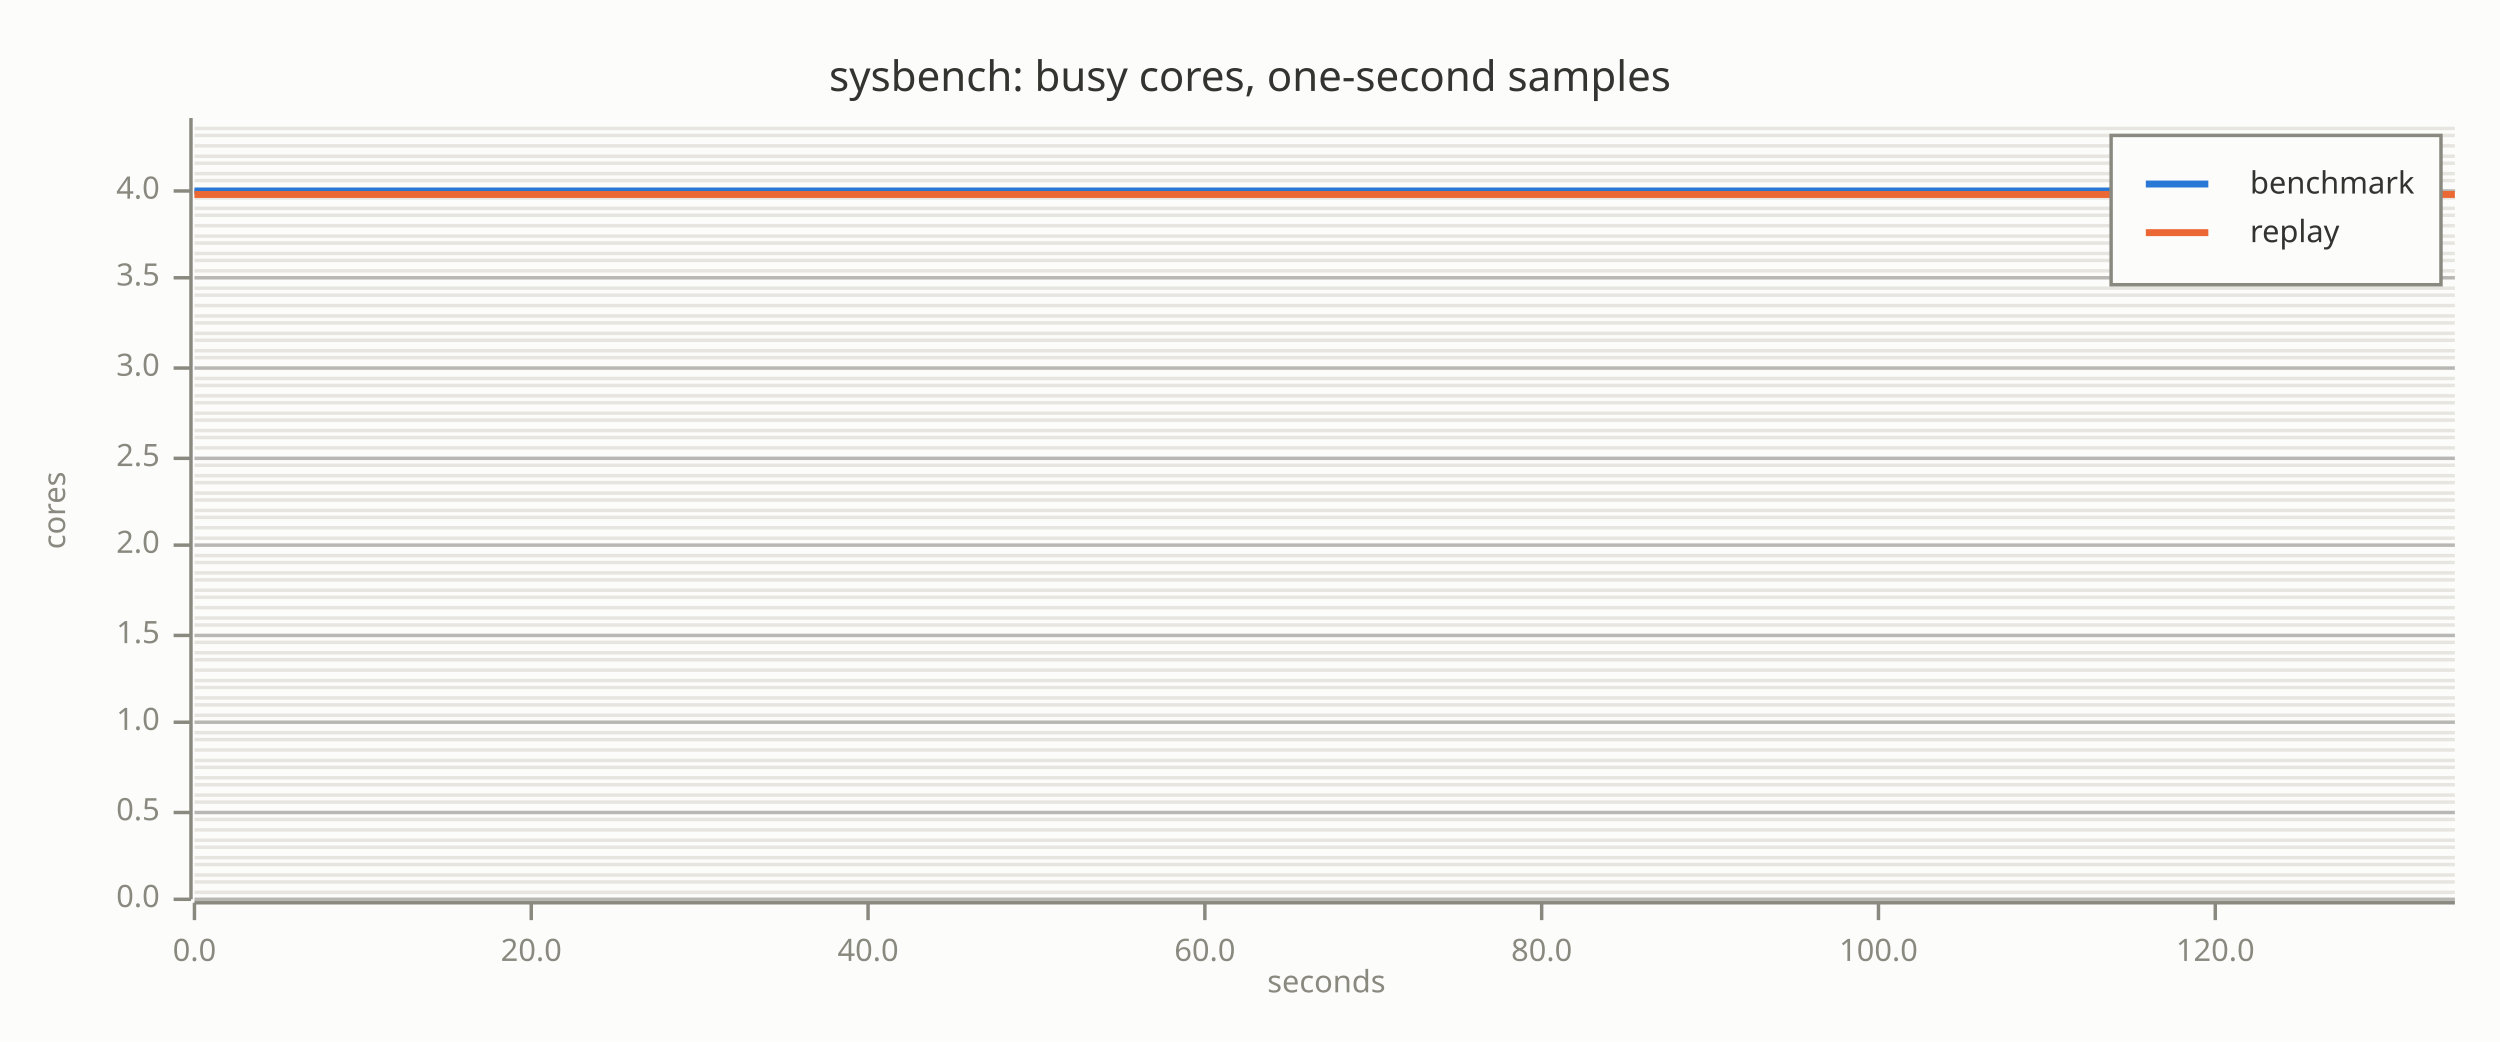
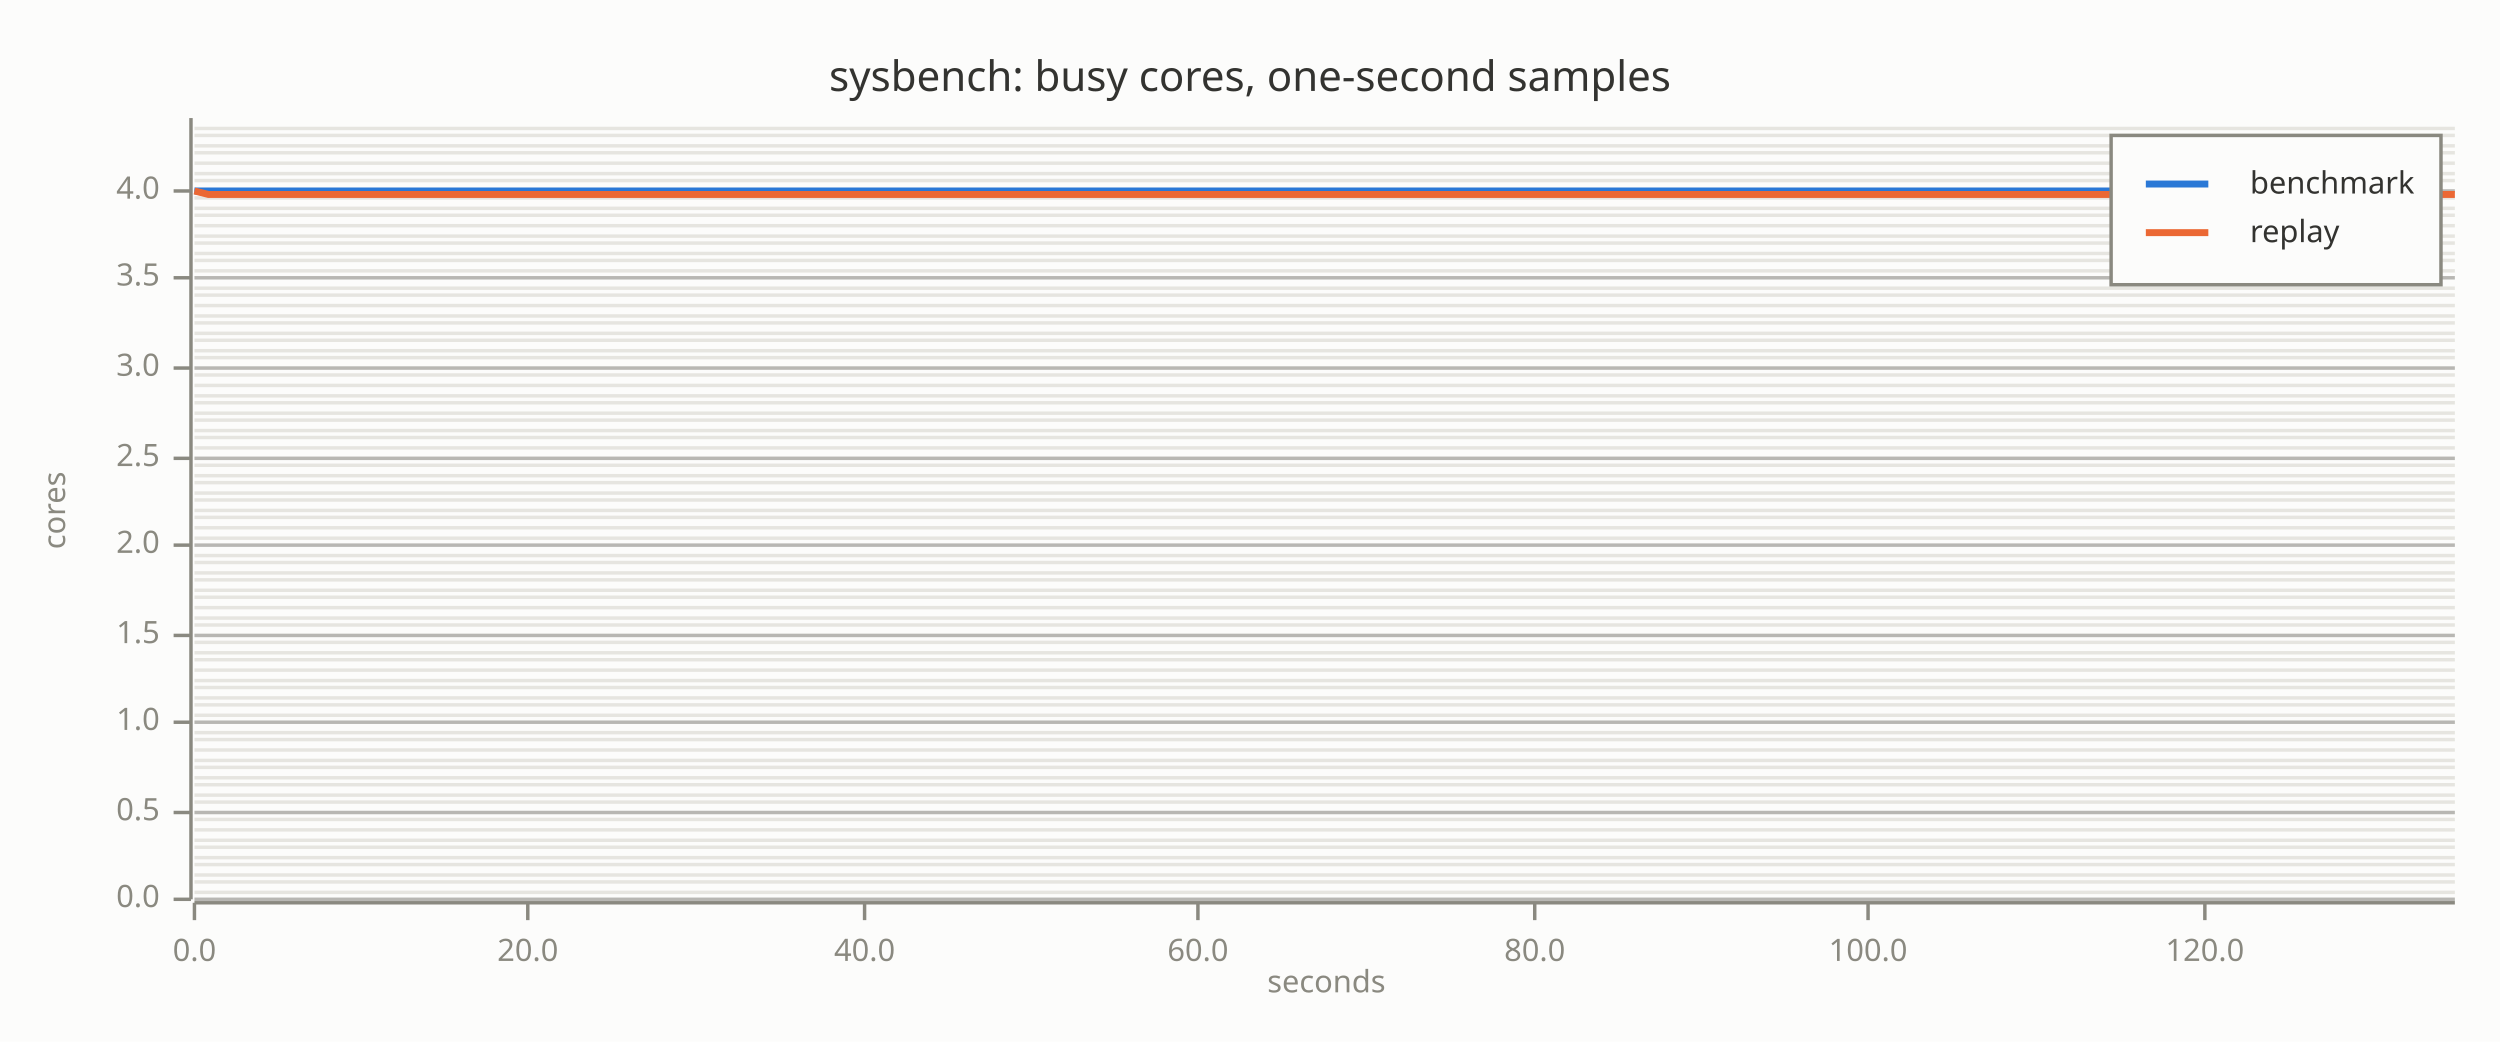
<svg xmlns="http://www.w3.org/2000/svg" width="720" height="300" viewBox="0 0 720 300">
  <rect x="0" y="0" width="720" height="300" opacity="1" fill="#FCFCFB" stroke="none" />
  <text x="360" y="17" dy="0.76em" text-anchor="middle" font-family="sans-serif" font-size="12.097" opacity="1" fill="#333330">
sysbench: busy cores, one-second samples
</text>
  <line opacity="1" stroke="#E6E5E0" stroke-width="1" x1="56" y1="259" x2="707" y2="259" />
  <line opacity="1" stroke="#E6E5E0" stroke-width="1" x1="56" y1="257" x2="707" y2="257" />
  <line opacity="1" stroke="#E6E5E0" stroke-width="1" x1="56" y1="254" x2="707" y2="254" />
  <line opacity="1" stroke="#E6E5E0" stroke-width="1" x1="56" y1="252" x2="707" y2="252" />
  <line opacity="1" stroke="#E6E5E0" stroke-width="1" x1="56" y1="249" x2="707" y2="249" />
  <line opacity="1" stroke="#E6E5E0" stroke-width="1" x1="56" y1="247" x2="707" y2="247" />
  <line opacity="1" stroke="#E6E5E0" stroke-width="1" x1="56" y1="244" x2="707" y2="244" />
  <line opacity="1" stroke="#E6E5E0" stroke-width="1" x1="56" y1="242" x2="707" y2="242" />
  <line opacity="1" stroke="#E6E5E0" stroke-width="1" x1="56" y1="239" x2="707" y2="239" />
  <line opacity="1" stroke="#E6E5E0" stroke-width="1" x1="56" y1="236" x2="707" y2="236" />
  <line opacity="1" stroke="#E6E5E0" stroke-width="1" x1="56" y1="234" x2="707" y2="234" />
  <line opacity="1" stroke="#E6E5E0" stroke-width="1" x1="56" y1="231" x2="707" y2="231" />
  <line opacity="1" stroke="#E6E5E0" stroke-width="1" x1="56" y1="229" x2="707" y2="229" />
  <line opacity="1" stroke="#E6E5E0" stroke-width="1" x1="56" y1="226" x2="707" y2="226" />
  <line opacity="1" stroke="#E6E5E0" stroke-width="1" x1="56" y1="224" x2="707" y2="224" />
  <line opacity="1" stroke="#E6E5E0" stroke-width="1" x1="56" y1="221" x2="707" y2="221" />
  <line opacity="1" stroke="#E6E5E0" stroke-width="1" x1="56" y1="219" x2="707" y2="219" />
  <line opacity="1" stroke="#E6E5E0" stroke-width="1" x1="56" y1="216" x2="707" y2="216" />
  <line opacity="1" stroke="#E6E5E0" stroke-width="1" x1="56" y1="213" x2="707" y2="213" />
  <line opacity="1" stroke="#E6E5E0" stroke-width="1" x1="56" y1="211" x2="707" y2="211" />
  <line opacity="1" stroke="#E6E5E0" stroke-width="1" x1="56" y1="208" x2="707" y2="208" />
  <line opacity="1" stroke="#E6E5E0" stroke-width="1" x1="56" y1="206" x2="707" y2="206" />
  <line opacity="1" stroke="#E6E5E0" stroke-width="1" x1="56" y1="203" x2="707" y2="203" />
  <line opacity="1" stroke="#E6E5E0" stroke-width="1" x1="56" y1="201" x2="707" y2="201" />
  <line opacity="1" stroke="#E6E5E0" stroke-width="1" x1="56" y1="198" x2="707" y2="198" />
  <line opacity="1" stroke="#E6E5E0" stroke-width="1" x1="56" y1="196" x2="707" y2="196" />
  <line opacity="1" stroke="#E6E5E0" stroke-width="1" x1="56" y1="193" x2="707" y2="193" />
  <line opacity="1" stroke="#E6E5E0" stroke-width="1" x1="56" y1="190" x2="707" y2="190" />
  <line opacity="1" stroke="#E6E5E0" stroke-width="1" x1="56" y1="188" x2="707" y2="188" />
  <line opacity="1" stroke="#E6E5E0" stroke-width="1" x1="56" y1="185" x2="707" y2="185" />
  <line opacity="1" stroke="#E6E5E0" stroke-width="1" x1="56" y1="183" x2="707" y2="183" />
  <line opacity="1" stroke="#E6E5E0" stroke-width="1" x1="56" y1="180" x2="707" y2="180" />
  <line opacity="1" stroke="#E6E5E0" stroke-width="1" x1="56" y1="178" x2="707" y2="178" />
  <line opacity="1" stroke="#E6E5E0" stroke-width="1" x1="56" y1="175" x2="707" y2="175" />
  <line opacity="1" stroke="#E6E5E0" stroke-width="1" x1="56" y1="172" x2="707" y2="172" />
  <line opacity="1" stroke="#E6E5E0" stroke-width="1" x1="56" y1="170" x2="707" y2="170" />
  <line opacity="1" stroke="#E6E5E0" stroke-width="1" x1="56" y1="167" x2="707" y2="167" />
  <line opacity="1" stroke="#E6E5E0" stroke-width="1" x1="56" y1="165" x2="707" y2="165" />
  <line opacity="1" stroke="#E6E5E0" stroke-width="1" x1="56" y1="162" x2="707" y2="162" />
  <line opacity="1" stroke="#E6E5E0" stroke-width="1" x1="56" y1="160" x2="707" y2="160" />
  <line opacity="1" stroke="#E6E5E0" stroke-width="1" x1="56" y1="157" x2="707" y2="157" />
  <line opacity="1" stroke="#E6E5E0" stroke-width="1" x1="56" y1="155" x2="707" y2="155" />
  <line opacity="1" stroke="#E6E5E0" stroke-width="1" x1="56" y1="152" x2="707" y2="152" />
  <line opacity="1" stroke="#E6E5E0" stroke-width="1" x1="56" y1="149" x2="707" y2="149" />
  <line opacity="1" stroke="#E6E5E0" stroke-width="1" x1="56" y1="147" x2="707" y2="147" />
  <line opacity="1" stroke="#E6E5E0" stroke-width="1" x1="56" y1="144" x2="707" y2="144" />
  <line opacity="1" stroke="#E6E5E0" stroke-width="1" x1="56" y1="142" x2="707" y2="142" />
  <line opacity="1" stroke="#E6E5E0" stroke-width="1" x1="56" y1="139" x2="707" y2="139" />
  <line opacity="1" stroke="#E6E5E0" stroke-width="1" x1="56" y1="137" x2="707" y2="137" />
  <line opacity="1" stroke="#E6E5E0" stroke-width="1" x1="56" y1="134" x2="707" y2="134" />
  <line opacity="1" stroke="#E6E5E0" stroke-width="1" x1="56" y1="132" x2="707" y2="132" />
  <line opacity="1" stroke="#E6E5E0" stroke-width="1" x1="56" y1="129" x2="707" y2="129" />
  <line opacity="1" stroke="#E6E5E0" stroke-width="1" x1="56" y1="126" x2="707" y2="126" />
  <line opacity="1" stroke="#E6E5E0" stroke-width="1" x1="56" y1="124" x2="707" y2="124" />
  <line opacity="1" stroke="#E6E5E0" stroke-width="1" x1="56" y1="121" x2="707" y2="121" />
  <line opacity="1" stroke="#E6E5E0" stroke-width="1" x1="56" y1="119" x2="707" y2="119" />
  <line opacity="1" stroke="#E6E5E0" stroke-width="1" x1="56" y1="116" x2="707" y2="116" />
  <line opacity="1" stroke="#E6E5E0" stroke-width="1" x1="56" y1="114" x2="707" y2="114" />
  <line opacity="1" stroke="#E6E5E0" stroke-width="1" x1="56" y1="111" x2="707" y2="111" />
-   <line opacity="1" stroke="#E6E5E0" stroke-width="1" x1="56" y1="109" x2="707" y2="109" />
+   <line opacity="1" stroke="#E6E5E0" stroke-width="1" x1="56" y1="108" x2="707" y2="108" />
  <line opacity="1" stroke="#E6E5E0" stroke-width="1" x1="56" y1="106" x2="707" y2="106" />
  <line opacity="1" stroke="#E6E5E0" stroke-width="1" x1="56" y1="103" x2="707" y2="103" />
  <line opacity="1" stroke="#E6E5E0" stroke-width="1" x1="56" y1="101" x2="707" y2="101" />
  <line opacity="1" stroke="#E6E5E0" stroke-width="1" x1="56" y1="98" x2="707" y2="98" />
  <line opacity="1" stroke="#E6E5E0" stroke-width="1" x1="56" y1="96" x2="707" y2="96" />
  <line opacity="1" stroke="#E6E5E0" stroke-width="1" x1="56" y1="93" x2="707" y2="93" />
  <line opacity="1" stroke="#E6E5E0" stroke-width="1" x1="56" y1="91" x2="707" y2="91" />
  <line opacity="1" stroke="#E6E5E0" stroke-width="1" x1="56" y1="88" x2="707" y2="88" />
  <line opacity="1" stroke="#E6E5E0" stroke-width="1" x1="56" y1="85" x2="707" y2="85" />
  <line opacity="1" stroke="#E6E5E0" stroke-width="1" x1="56" y1="83" x2="707" y2="83" />
  <line opacity="1" stroke="#E6E5E0" stroke-width="1" x1="56" y1="80" x2="707" y2="80" />
  <line opacity="1" stroke="#E6E5E0" stroke-width="1" x1="56" y1="78" x2="707" y2="78" />
  <line opacity="1" stroke="#E6E5E0" stroke-width="1" x1="56" y1="75" x2="707" y2="75" />
  <line opacity="1" stroke="#E6E5E0" stroke-width="1" x1="56" y1="73" x2="707" y2="73" />
  <line opacity="1" stroke="#E6E5E0" stroke-width="1" x1="56" y1="70" x2="707" y2="70" />
  <line opacity="1" stroke="#E6E5E0" stroke-width="1" x1="56" y1="68" x2="707" y2="68" />
  <line opacity="1" stroke="#E6E5E0" stroke-width="1" x1="56" y1="65" x2="707" y2="65" />
  <line opacity="1" stroke="#E6E5E0" stroke-width="1" x1="56" y1="62" x2="707" y2="62" />
  <line opacity="1" stroke="#E6E5E0" stroke-width="1" x1="56" y1="60" x2="707" y2="60" />
  <line opacity="1" stroke="#E6E5E0" stroke-width="1" x1="56" y1="57" x2="707" y2="57" />
  <line opacity="1" stroke="#E6E5E0" stroke-width="1" x1="56" y1="55" x2="707" y2="55" />
  <line opacity="1" stroke="#E6E5E0" stroke-width="1" x1="56" y1="52" x2="707" y2="52" />
  <line opacity="1" stroke="#E6E5E0" stroke-width="1" x1="56" y1="50" x2="707" y2="50" />
  <line opacity="1" stroke="#E6E5E0" stroke-width="1" x1="56" y1="47" x2="707" y2="47" />
-   <line opacity="1" stroke="#E6E5E0" stroke-width="1" x1="56" y1="45" x2="707" y2="45" />
+   <line opacity="1" stroke="#E6E5E0" stroke-width="1" x1="56" y1="44" x2="707" y2="44" />
  <line opacity="1" stroke="#E6E5E0" stroke-width="1" x1="56" y1="42" x2="707" y2="42" />
  <line opacity="1" stroke="#E6E5E0" stroke-width="1" x1="56" y1="39" x2="707" y2="39" />
  <line opacity="1" stroke="#E6E5E0" stroke-width="1" x1="56" y1="37" x2="707" y2="37" />
  <text x="12" y="147" dy="0.76em" text-anchor="middle" font-family="sans-serif" font-size="8.871" opacity="1" fill="#8A8980" transform="rotate(270, 12, 147)">
cores
</text>
  <text x="382" y="288" dy="-0.5ex" text-anchor="middle" font-family="sans-serif" font-size="8.871" opacity="1" fill="#8A8980">
seconds
</text>
  <line opacity="0.2" stroke="#000000" stroke-width="1" x1="56" y1="259" x2="707" y2="259" />
  <line opacity="0.2" stroke="#000000" stroke-width="1" x1="56" y1="234" x2="707" y2="234" />
  <line opacity="0.2" stroke="#000000" stroke-width="1" x1="56" y1="208" x2="707" y2="208" />
  <line opacity="0.2" stroke="#000000" stroke-width="1" x1="56" y1="183" x2="707" y2="183" />
  <line opacity="0.2" stroke="#000000" stroke-width="1" x1="56" y1="157" x2="707" y2="157" />
  <line opacity="0.2" stroke="#000000" stroke-width="1" x1="56" y1="132" x2="707" y2="132" />
  <line opacity="0.2" stroke="#000000" stroke-width="1" x1="56" y1="106" x2="707" y2="106" />
  <line opacity="0.2" stroke="#000000" stroke-width="1" x1="56" y1="80" x2="707" y2="80" />
  <line opacity="0.2" stroke="#000000" stroke-width="1" x1="56" y1="55" x2="707" y2="55" />
  <polyline fill="none" opacity="1" stroke="#8A8980" stroke-width="1" points="55,34 55,259 " />
  <text x="46" y="259" dy="0.5ex" text-anchor="end" font-family="sans-serif" font-size="8.871" opacity="1" fill="#8A8980">
0.0
</text>
  <polyline fill="none" opacity="1" stroke="#8A8980" stroke-width="1" points="50,259 55,259 " />
  <text x="46" y="234" dy="0.5ex" text-anchor="end" font-family="sans-serif" font-size="8.871" opacity="1" fill="#8A8980">
0.5
</text>
  <polyline fill="none" opacity="1" stroke="#8A8980" stroke-width="1" points="50,234 55,234 " />
  <text x="46" y="208" dy="0.5ex" text-anchor="end" font-family="sans-serif" font-size="8.871" opacity="1" fill="#8A8980">
1.0
</text>
  <polyline fill="none" opacity="1" stroke="#8A8980" stroke-width="1" points="50,208 55,208 " />
  <text x="46" y="183" dy="0.5ex" text-anchor="end" font-family="sans-serif" font-size="8.871" opacity="1" fill="#8A8980">
1.5
</text>
  <polyline fill="none" opacity="1" stroke="#8A8980" stroke-width="1" points="50,183 55,183 " />
  <text x="46" y="157" dy="0.5ex" text-anchor="end" font-family="sans-serif" font-size="8.871" opacity="1" fill="#8A8980">
2.0
</text>
  <polyline fill="none" opacity="1" stroke="#8A8980" stroke-width="1" points="50,157 55,157 " />
  <text x="46" y="132" dy="0.5ex" text-anchor="end" font-family="sans-serif" font-size="8.871" opacity="1" fill="#8A8980">
2.5
</text>
  <polyline fill="none" opacity="1" stroke="#8A8980" stroke-width="1" points="50,132 55,132 " />
  <text x="46" y="106" dy="0.5ex" text-anchor="end" font-family="sans-serif" font-size="8.871" opacity="1" fill="#8A8980">
3.0
</text>
  <polyline fill="none" opacity="1" stroke="#8A8980" stroke-width="1" points="50,106 55,106 " />
  <text x="46" y="80" dy="0.5ex" text-anchor="end" font-family="sans-serif" font-size="8.871" opacity="1" fill="#8A8980">
3.5
</text>
  <polyline fill="none" opacity="1" stroke="#8A8980" stroke-width="1" points="50,80 55,80 " />
  <text x="46" y="55" dy="0.5ex" text-anchor="end" font-family="sans-serif" font-size="8.871" opacity="1" fill="#8A8980">
4.0
</text>
  <polyline fill="none" opacity="1" stroke="#8A8980" stroke-width="1" points="50,55 55,55 " />
  <polyline fill="none" opacity="1" stroke="#8A8980" stroke-width="1" points="56,260 707,260 " />
  <text x="56" y="270" dy="0.76em" text-anchor="middle" font-family="sans-serif" font-size="8.871" opacity="1" fill="#8A8980">
0.0
</text>
  <polyline fill="none" opacity="1" stroke="#8A8980" stroke-width="1" points="56,260 56,265 " />
-   <text x="153" y="270" dy="0.76em" text-anchor="middle" font-family="sans-serif" font-size="8.871" opacity="1" fill="#8A8980">
+   <text x="152" y="270" dy="0.76em" text-anchor="middle" font-family="sans-serif" font-size="8.871" opacity="1" fill="#8A8980">
20.0
</text>
-   <polyline fill="none" opacity="1" stroke="#8A8980" stroke-width="1" points="153,260 153,265 " />
-   <text x="250" y="270" dy="0.76em" text-anchor="middle" font-family="sans-serif" font-size="8.871" opacity="1" fill="#8A8980">
+   <polyline fill="none" opacity="1" stroke="#8A8980" stroke-width="1" points="152,260 152,265 " />
+   <text x="249" y="270" dy="0.76em" text-anchor="middle" font-family="sans-serif" font-size="8.871" opacity="1" fill="#8A8980">
40.0
</text>
-   <polyline fill="none" opacity="1" stroke="#8A8980" stroke-width="1" points="250,260 250,265 " />
-   <text x="347" y="270" dy="0.76em" text-anchor="middle" font-family="sans-serif" font-size="8.871" opacity="1" fill="#8A8980">
+   <polyline fill="none" opacity="1" stroke="#8A8980" stroke-width="1" points="249,260 249,265 " />
+   <text x="345" y="270" dy="0.76em" text-anchor="middle" font-family="sans-serif" font-size="8.871" opacity="1" fill="#8A8980">
60.0
</text>
-   <polyline fill="none" opacity="1" stroke="#8A8980" stroke-width="1" points="347,260 347,265 " />
-   <text x="444" y="270" dy="0.76em" text-anchor="middle" font-family="sans-serif" font-size="8.871" opacity="1" fill="#8A8980">
+   <polyline fill="none" opacity="1" stroke="#8A8980" stroke-width="1" points="345,260 345,265 " />
+   <text x="442" y="270" dy="0.76em" text-anchor="middle" font-family="sans-serif" font-size="8.871" opacity="1" fill="#8A8980">
80.0
</text>
-   <polyline fill="none" opacity="1" stroke="#8A8980" stroke-width="1" points="444,260 444,265 " />
-   <text x="541" y="270" dy="0.76em" text-anchor="middle" font-family="sans-serif" font-size="8.871" opacity="1" fill="#8A8980">
+   <polyline fill="none" opacity="1" stroke="#8A8980" stroke-width="1" points="442,260 442,265 " />
+   <text x="538" y="270" dy="0.76em" text-anchor="middle" font-family="sans-serif" font-size="8.871" opacity="1" fill="#8A8980">
100.0
</text>
-   <polyline fill="none" opacity="1" stroke="#8A8980" stroke-width="1" points="541,260 541,265 " />
-   <text x="638" y="270" dy="0.76em" text-anchor="middle" font-family="sans-serif" font-size="8.871" opacity="1" fill="#8A8980">
+   <polyline fill="none" opacity="1" stroke="#8A8980" stroke-width="1" points="538,260 538,265 " />
+   <text x="635" y="270" dy="0.76em" text-anchor="middle" font-family="sans-serif" font-size="8.871" opacity="1" fill="#8A8980">
120.0
</text>
-   <polyline fill="none" opacity="1" stroke="#8A8980" stroke-width="1" points="638,260 638,265 " />
-   <polyline fill="none" opacity="1" stroke="#2A78D6" stroke-width="2" points="56,55 60,55 65,55 70,55 75,55 80,55 85,55 90,55 94,55 99,55 104,55 109,55 114,55 119,55 124,55 128,55 133,55 138,55 143,55 148,55 153,55 158,55 162,55 167,55 172,55 177,55 182,55 187,55 192,55 196,55 201,55 206,55 211,55 216,55 221,55 226,55 230,55 235,55 240,55 245,55 250,55 255,55 260,55 264,55 269,55 274,55 279,55 284,55 289,55 294,55 298,55 303,55 308,55 313,55 318,55 323,55 328,55 332,55 337,55 342,55 347,55 352,55 357,55 362,55 366,55 371,55 376,55 381,55 386,55 391,55 396,55 400,55 405,55 410,55 415,55 420,55 425,55 430,55 434,55 439,55 444,55 449,55 454,55 459,55 464,55 468,55 473,55 478,55 483,55 488,55 493,55 498,55 502,55 507,55 512,55 517,55 522,55 527,55 532,55 536,55 541,55 546,55 551,55 556,55 561,55 566,55 570,55 575,55 580,55 585,55 590,55 595,55 600,55 604,55 609,55 614,55 619,55 624,55 629,55 " />
-   <polyline fill="none" opacity="1" stroke="#EB6834" stroke-width="2" points="56,56 60,56 65,56 70,56 75,56 80,56 85,56 90,56 94,56 99,56 104,56 109,56 114,56 119,56 124,56 128,56 133,56 138,56 143,56 148,56 153,56 158,56 162,56 167,56 172,56 177,56 182,56 187,56 192,56 196,56 201,56 206,56 211,56 216,56 221,56 226,56 230,56 235,56 240,56 245,56 250,56 255,56 260,56 264,56 269,56 274,56 279,56 284,56 289,56 294,56 298,56 303,56 308,56 313,56 318,56 323,56 328,56 332,56 337,56 342,56 347,56 352,56 357,56 362,56 366,56 371,56 376,56 381,56 386,56 391,56 396,56 400,56 405,56 410,56 415,56 420,56 425,56 430,56 434,56 439,56 444,56 449,56 454,56 459,56 464,56 468,56 473,56 478,56 483,56 488,56 493,56 498,56 502,56 507,56 512,56 517,56 522,56 527,56 532,56 536,56 541,56 546,56 551,56 556,56 561,56 566,56 570,56 575,56 580,56 585,56 590,56 595,56 600,56 604,56 609,56 614,56 619,56 624,56 629,56 634,56 638,56 643,56 648,56 653,56 658,56 663,56 668,56 672,56 677,56 682,56 687,56 692,56 697,56 702,56 707,56 " />
+   <polyline fill="none" opacity="1" stroke="#8A8980" stroke-width="1" points="635,260 635,265 " />
+   <polyline fill="none" opacity="1" stroke="#2A78D6" stroke-width="2" points="56,55 60,55 65,55 70,55 75,55 80,55 84,55 89,55 94,55 99,55 104,55 109,55 113,55 118,55 123,55 128,55 133,55 138,55 142,55 147,55 152,55 157,55 162,55 167,55 171,55 176,55 181,55 186,55 191,55 196,55 200,55 205,55 210,55 215,55 220,55 224,55 229,55 234,55 239,55 244,55 249,55 253,55 258,55 263,55 268,55 273,55 278,55 282,55 287,55 292,55 297,55 302,55 307,55 311,55 316,55 321,55 326,55 331,55 336,55 340,55 345,55 350,55 355,55 360,55 364,55 369,55 374,55 379,55 384,55 389,55 393,55 398,55 403,55 408,55 413,55 418,55 422,55 427,55 432,55 437,55 442,55 447,55 451,55 456,55 461,55 466,55 471,55 476,55 480,55 485,55 490,55 495,55 500,55 505,55 509,55 514,55 519,55 524,55 529,55 533,55 538,55 543,55 548,55 553,55 558,55 562,55 567,55 572,55 577,55 582,55 587,55 591,55 596,55 601,55 606,55 611,55 616,55 620,55 625,55 630,55 " />
+   <polyline fill="none" opacity="1" stroke="#EB6834" stroke-width="2" points="56,55 60,56 65,56 70,56 75,56 80,56 84,56 89,56 94,56 99,56 104,56 109,56 113,56 118,56 123,56 128,56 133,56 138,56 142,56 147,56 152,56 157,56 162,56 167,56 171,56 176,56 181,56 186,56 191,56 196,56 200,56 205,56 210,56 215,56 220,56 224,56 229,56 234,56 239,56 244,56 249,56 253,56 258,56 263,56 268,56 273,56 278,56 282,56 287,56 292,56 297,56 302,56 307,56 311,56 316,56 321,56 326,56 331,56 336,56 340,56 345,56 350,56 355,56 360,56 364,56 369,56 374,56 379,56 384,56 389,56 393,56 398,56 403,56 408,56 413,56 418,56 422,56 427,56 432,56 437,56 442,56 447,56 451,56 456,56 461,56 466,56 471,56 476,56 480,56 485,56 490,56 495,56 500,56 505,56 509,56 514,56 519,56 524,56 529,56 533,56 538,56 543,56 548,56 553,56 558,56 562,56 567,56 572,56 577,56 582,56 587,56 591,56 596,56 601,56 606,56 611,56 616,56 620,56 625,56 630,56 635,56 640,56 645,56 649,56 654,56 659,56 664,56 669,56 673,56 678,56 683,56 688,56 693,56 698,56 702,56 707,56 " />
  <rect x="608" y="39" width="95" height="43" opacity="1" fill="#FCFCFB" stroke="none" />
  <rect x="608" y="39" width="95" height="43" opacity="1" fill="none" stroke="#8A8980" />
  <text x="648" y="49" dy="0.76em" text-anchor="start" font-family="sans-serif" font-size="8.871" opacity="1" fill="#333330">
benchmark
</text>
  <text x="648" y="63" dy="0.76em" text-anchor="start" font-family="sans-serif" font-size="8.871" opacity="1" fill="#333330">
replay
</text>
  <polyline fill="none" opacity="1" stroke="#2A78D6" stroke-width="2" points="618,53 636,53 " />
  <polyline fill="none" opacity="1" stroke="#EB6834" stroke-width="2" points="618,67 636,67 " />
</svg>
